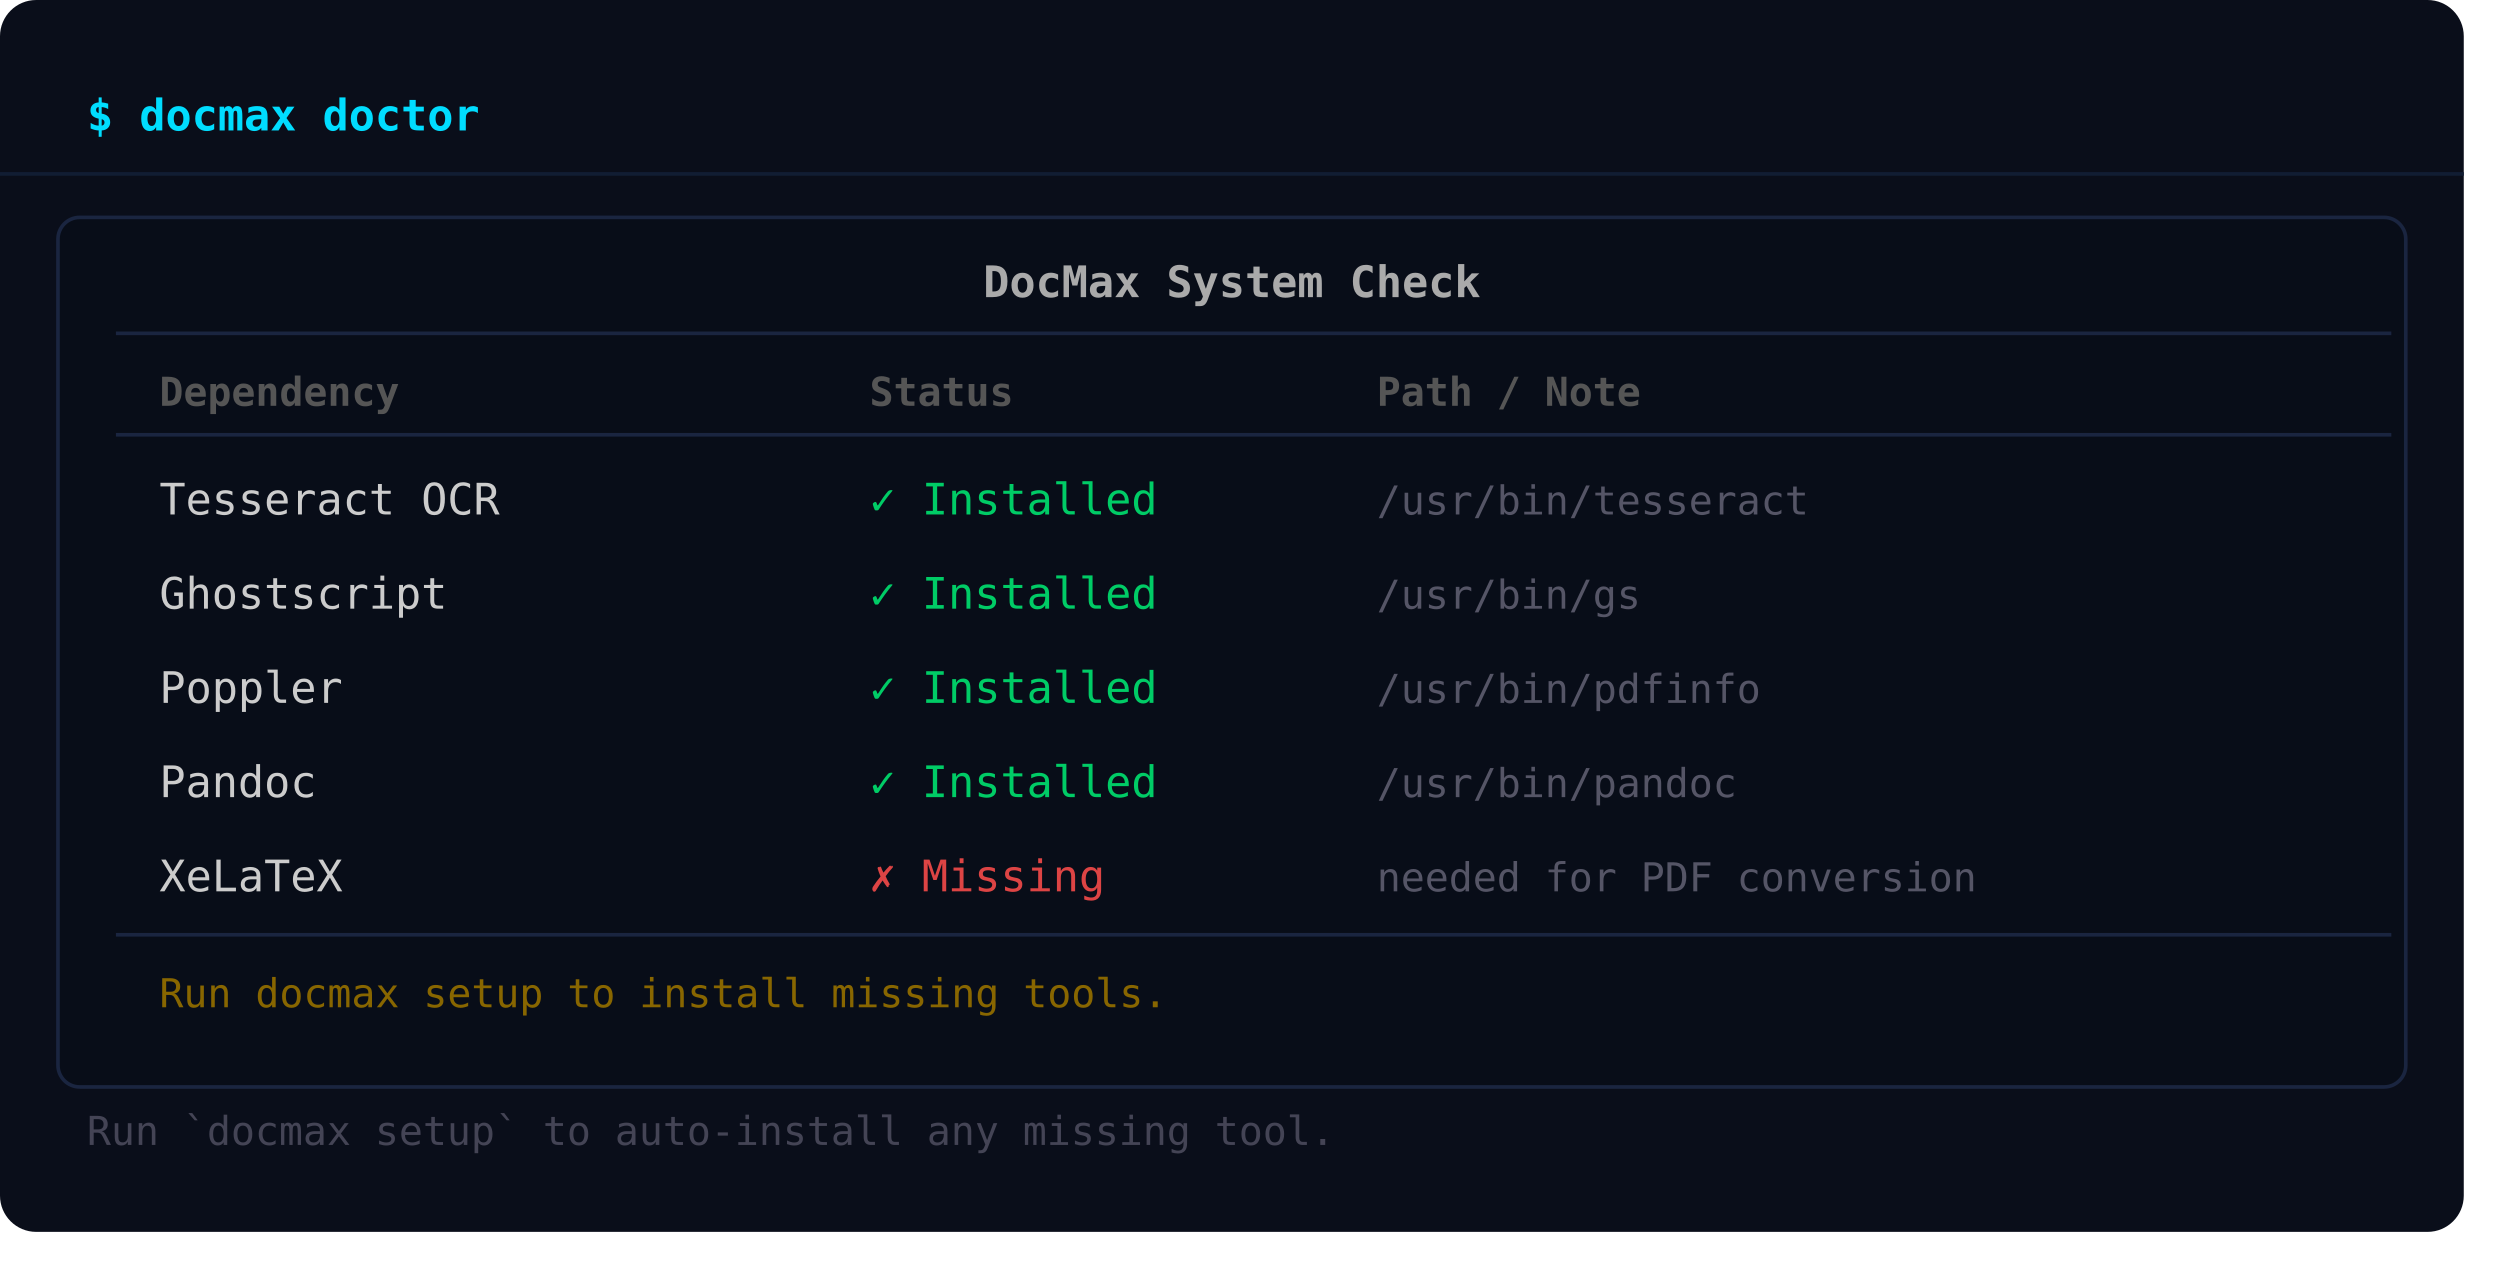
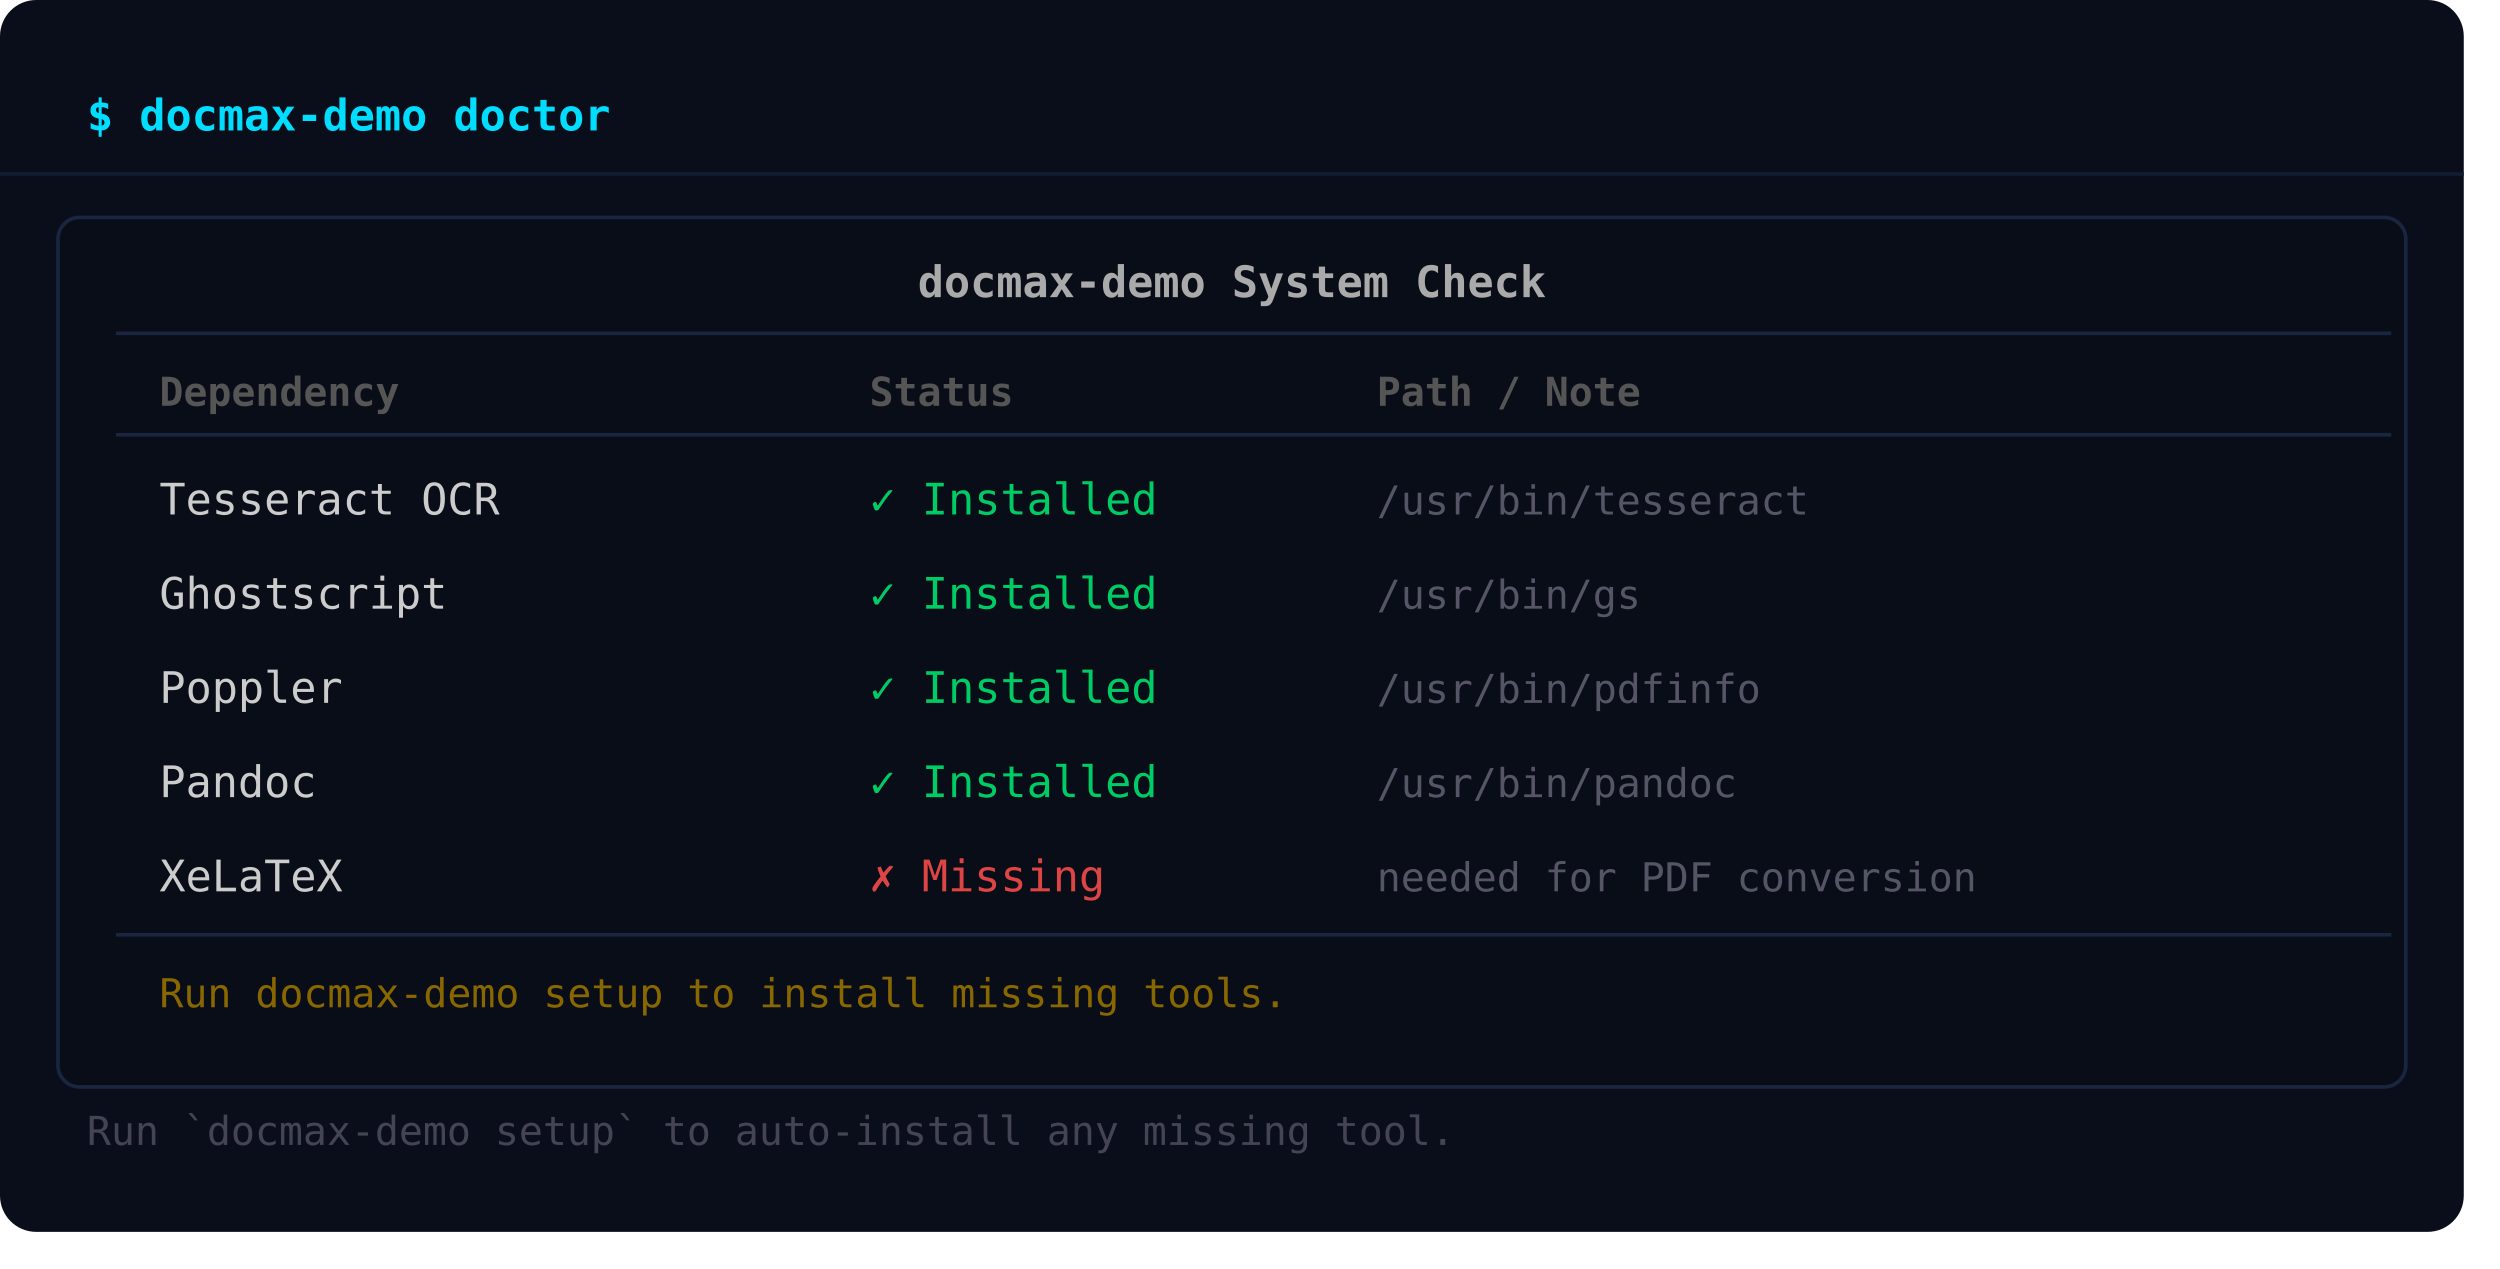
<svg xmlns="http://www.w3.org/2000/svg" width="100%" viewBox="0 0 690 350" role="img" style="">
  <rect width="680" height="340" rx="10" fill="#0a0e1a" style="fill:rgb(10, 14, 26);stroke:none;color:rgb(255, 255, 255);stroke-width:1px;stroke-linecap:butt;stroke-linejoin:miter;opacity:1;font-family:&quot;Anthropic Sans&quot;, -apple-system, BlinkMacSystemFont, &quot;Segoe UI&quot;, sans-serif;font-size:16px;font-weight:400;text-anchor:start;dominant-baseline:auto" />
-   <text x="24" y="36" font-family="monospace" font-size="12" fill="#00ddff" font-weight="700" style="fill:rgb(0, 221, 255);stroke:none;color:rgb(255, 255, 255);stroke-width:1px;stroke-linecap:butt;stroke-linejoin:miter;opacity:1;font-family:monospace;font-size:12px;font-weight:700;text-anchor:start;dominant-baseline:auto">$ docmax doctor</text>
+   <text x="24" y="36" font-family="monospace" font-size="12" fill="#00ddff" font-weight="700" style="fill:rgb(0, 221, 255);stroke:none;color:rgb(255, 255, 255);stroke-width:1px;stroke-linecap:butt;stroke-linejoin:miter;opacity:1;font-family:monospace;font-size:12px;font-weight:700;text-anchor:start;dominant-baseline:auto">$ docmax-demo doctor</text>
  <line x1="0" y1="48" x2="680" y2="48" stroke="#111d33" stroke-width="1" style="fill:rgb(0, 0, 0);stroke:rgb(17, 29, 51);color:rgb(255, 255, 255);stroke-width:1px;stroke-linecap:butt;stroke-linejoin:miter;opacity:1;font-family:&quot;Anthropic Sans&quot;, -apple-system, BlinkMacSystemFont, &quot;Segoe UI&quot;, sans-serif;font-size:16px;font-weight:400;text-anchor:start;dominant-baseline:auto" />
  <rect x="16" y="60" width="648" height="240" rx="6" fill="#080d18" stroke="#1a2540" stroke-width="1" style="fill:rgb(8, 13, 24);stroke:rgb(26, 37, 64);color:rgb(255, 255, 255);stroke-width:1px;stroke-linecap:butt;stroke-linejoin:miter;opacity:1;font-family:&quot;Anthropic Sans&quot;, -apple-system, BlinkMacSystemFont, &quot;Segoe UI&quot;, sans-serif;font-size:16px;font-weight:400;text-anchor:start;dominant-baseline:auto" />
-   <text x="340" y="82" text-anchor="middle" font-family="monospace" font-size="12" fill="#aaa" font-weight="700" style="fill:rgb(170, 170, 170);stroke:none;color:rgb(255, 255, 255);stroke-width:1px;stroke-linecap:butt;stroke-linejoin:miter;opacity:1;font-family:monospace;font-size:12px;font-weight:700;text-anchor:middle;dominant-baseline:auto">DocMax System Check</text>
+   <text x="340" y="82" text-anchor="middle" font-family="monospace" font-size="12" fill="#aaa" font-weight="700" style="fill:rgb(170, 170, 170);stroke:none;color:rgb(255, 255, 255);stroke-width:1px;stroke-linecap:butt;stroke-linejoin:miter;opacity:1;font-family:monospace;font-size:12px;font-weight:700;text-anchor:middle;dominant-baseline:auto">docmax-demo System Check</text>
  <line x1="32" y1="92" x2="660" y2="92" stroke="#1a2540" stroke-width="1" style="fill:rgb(0, 0, 0);stroke:rgb(26, 37, 64);color:rgb(255, 255, 255);stroke-width:1px;stroke-linecap:butt;stroke-linejoin:miter;opacity:1;font-family:&quot;Anthropic Sans&quot;, -apple-system, BlinkMacSystemFont, &quot;Segoe UI&quot;, sans-serif;font-size:16px;font-weight:400;text-anchor:start;dominant-baseline:auto" />
  <text x="44" y="112" font-family="monospace" font-size="11" fill="#555" font-weight="700" style="fill:rgb(85, 85, 85);stroke:none;color:rgb(255, 255, 255);stroke-width:1px;stroke-linecap:butt;stroke-linejoin:miter;opacity:1;font-family:monospace;font-size:11px;font-weight:700;text-anchor:start;dominant-baseline:auto">Dependency</text>
  <text x="240" y="112" font-family="monospace" font-size="11" fill="#555" font-weight="700" style="fill:rgb(85, 85, 85);stroke:none;color:rgb(255, 255, 255);stroke-width:1px;stroke-linecap:butt;stroke-linejoin:miter;opacity:1;font-family:monospace;font-size:11px;font-weight:700;text-anchor:start;dominant-baseline:auto">Status</text>
  <text x="380" y="112" font-family="monospace" font-size="11" fill="#555" font-weight="700" style="fill:rgb(85, 85, 85);stroke:none;color:rgb(255, 255, 255);stroke-width:1px;stroke-linecap:butt;stroke-linejoin:miter;opacity:1;font-family:monospace;font-size:11px;font-weight:700;text-anchor:start;dominant-baseline:auto">Path / Note</text>
  <line x1="32" y1="120" x2="660" y2="120" stroke="#1a2540" stroke-width="1" style="fill:rgb(0, 0, 0);stroke:rgb(26, 37, 64);color:rgb(255, 255, 255);stroke-width:1px;stroke-linecap:butt;stroke-linejoin:miter;opacity:1;font-family:&quot;Anthropic Sans&quot;, -apple-system, BlinkMacSystemFont, &quot;Segoe UI&quot;, sans-serif;font-size:16px;font-weight:400;text-anchor:start;dominant-baseline:auto" />
  <text x="44" y="142" font-family="monospace" font-size="12" fill="#ccc" style="fill:rgb(204, 204, 204);stroke:none;color:rgb(255, 255, 255);stroke-width:1px;stroke-linecap:butt;stroke-linejoin:miter;opacity:1;font-family:monospace;font-size:12px;font-weight:400;text-anchor:start;dominant-baseline:auto">Tesseract OCR</text>
  <text x="240" y="142" font-family="monospace" font-size="12" fill="#00cc66" style="fill:rgb(0, 204, 102);stroke:none;color:rgb(255, 255, 255);stroke-width:1px;stroke-linecap:butt;stroke-linejoin:miter;opacity:1;font-family:monospace;font-size:12px;font-weight:400;text-anchor:start;dominant-baseline:auto">✓ Installed</text>
  <text x="380" y="142" font-family="monospace" font-size="11" fill="#556" style="fill:rgb(85, 85, 102);stroke:none;color:rgb(255, 255, 255);stroke-width:1px;stroke-linecap:butt;stroke-linejoin:miter;opacity:1;font-family:monospace;font-size:11px;font-weight:400;text-anchor:start;dominant-baseline:auto">/usr/bin/tesseract</text>
  <text x="44" y="168" font-family="monospace" font-size="12" fill="#ccc" style="fill:rgb(204, 204, 204);stroke:none;color:rgb(255, 255, 255);stroke-width:1px;stroke-linecap:butt;stroke-linejoin:miter;opacity:1;font-family:monospace;font-size:12px;font-weight:400;text-anchor:start;dominant-baseline:auto">Ghostscript</text>
  <text x="240" y="168" font-family="monospace" font-size="12" fill="#00cc66" style="fill:rgb(0, 204, 102);stroke:none;color:rgb(255, 255, 255);stroke-width:1px;stroke-linecap:butt;stroke-linejoin:miter;opacity:1;font-family:monospace;font-size:12px;font-weight:400;text-anchor:start;dominant-baseline:auto">✓ Installed</text>
  <text x="380" y="168" font-family="monospace" font-size="11" fill="#556" style="fill:rgb(85, 85, 102);stroke:none;color:rgb(255, 255, 255);stroke-width:1px;stroke-linecap:butt;stroke-linejoin:miter;opacity:1;font-family:monospace;font-size:11px;font-weight:400;text-anchor:start;dominant-baseline:auto">/usr/bin/gs</text>
  <text x="44" y="194" font-family="monospace" font-size="12" fill="#ccc" style="fill:rgb(204, 204, 204);stroke:none;color:rgb(255, 255, 255);stroke-width:1px;stroke-linecap:butt;stroke-linejoin:miter;opacity:1;font-family:monospace;font-size:12px;font-weight:400;text-anchor:start;dominant-baseline:auto">Poppler</text>
  <text x="240" y="194" font-family="monospace" font-size="12" fill="#00cc66" style="fill:rgb(0, 204, 102);stroke:none;color:rgb(255, 255, 255);stroke-width:1px;stroke-linecap:butt;stroke-linejoin:miter;opacity:1;font-family:monospace;font-size:12px;font-weight:400;text-anchor:start;dominant-baseline:auto">✓ Installed</text>
  <text x="380" y="194" font-family="monospace" font-size="11" fill="#556" style="fill:rgb(85, 85, 102);stroke:none;color:rgb(255, 255, 255);stroke-width:1px;stroke-linecap:butt;stroke-linejoin:miter;opacity:1;font-family:monospace;font-size:11px;font-weight:400;text-anchor:start;dominant-baseline:auto">/usr/bin/pdfinfo</text>
  <text x="44" y="220" font-family="monospace" font-size="12" fill="#ccc" style="fill:rgb(204, 204, 204);stroke:none;color:rgb(255, 255, 255);stroke-width:1px;stroke-linecap:butt;stroke-linejoin:miter;opacity:1;font-family:monospace;font-size:12px;font-weight:400;text-anchor:start;dominant-baseline:auto">Pandoc</text>
  <text x="240" y="220" font-family="monospace" font-size="12" fill="#00cc66" style="fill:rgb(0, 204, 102);stroke:none;color:rgb(255, 255, 255);stroke-width:1px;stroke-linecap:butt;stroke-linejoin:miter;opacity:1;font-family:monospace;font-size:12px;font-weight:400;text-anchor:start;dominant-baseline:auto">✓ Installed</text>
  <text x="380" y="220" font-family="monospace" font-size="11" fill="#556" style="fill:rgb(85, 85, 102);stroke:none;color:rgb(255, 255, 255);stroke-width:1px;stroke-linecap:butt;stroke-linejoin:miter;opacity:1;font-family:monospace;font-size:11px;font-weight:400;text-anchor:start;dominant-baseline:auto">/usr/bin/pandoc</text>
  <text x="44" y="246" font-family="monospace" font-size="12" fill="#ccc" style="fill:rgb(204, 204, 204);stroke:none;color:rgb(255, 255, 255);stroke-width:1px;stroke-linecap:butt;stroke-linejoin:miter;opacity:1;font-family:monospace;font-size:12px;font-weight:400;text-anchor:start;dominant-baseline:auto">XeLaTeX</text>
  <text x="240" y="246" font-family="monospace" font-size="12" fill="#dd4444" style="fill:rgb(221, 68, 68);stroke:none;color:rgb(255, 255, 255);stroke-width:1px;stroke-linecap:butt;stroke-linejoin:miter;opacity:1;font-family:monospace;font-size:12px;font-weight:400;text-anchor:start;dominant-baseline:auto">✗ Missing</text>
  <text x="380" y="246" font-family="monospace" font-size="11" fill="#556" style="fill:rgb(85, 85, 102);stroke:none;color:rgb(255, 255, 255);stroke-width:1px;stroke-linecap:butt;stroke-linejoin:miter;opacity:1;font-family:monospace;font-size:11px;font-weight:400;text-anchor:start;dominant-baseline:auto">needed for PDF conversion</text>
  <line x1="32" y1="258" x2="660" y2="258" stroke="#1a2540" stroke-width="1" style="fill:rgb(0, 0, 0);stroke:rgb(26, 37, 64);color:rgb(255, 255, 255);stroke-width:1px;stroke-linecap:butt;stroke-linejoin:miter;opacity:1;font-family:&quot;Anthropic Sans&quot;, -apple-system, BlinkMacSystemFont, &quot;Segoe UI&quot;, sans-serif;font-size:16px;font-weight:400;text-anchor:start;dominant-baseline:auto" />
-   <text x="44" y="278" font-family="monospace" font-size="11" fill="#886600" style="fill:rgb(136, 102, 0);stroke:none;color:rgb(255, 255, 255);stroke-width:1px;stroke-linecap:butt;stroke-linejoin:miter;opacity:1;font-family:monospace;font-size:11px;font-weight:400;text-anchor:start;dominant-baseline:auto">Run docmax setup to install missing tools.</text>
-   <text x="24" y="316" font-family="monospace" font-size="11" fill="#445" style="fill:rgb(68, 68, 85);stroke:none;color:rgb(255, 255, 255);stroke-width:1px;stroke-linecap:butt;stroke-linejoin:miter;opacity:1;font-family:monospace;font-size:11px;font-weight:400;text-anchor:start;dominant-baseline:auto">Run `docmax setup` to auto-install any missing tool.</text>
+   <text x="44" y="278" font-family="monospace" font-size="11" fill="#886600" style="fill:rgb(136, 102, 0);stroke:none;color:rgb(255, 255, 255);stroke-width:1px;stroke-linecap:butt;stroke-linejoin:miter;opacity:1;font-family:monospace;font-size:11px;font-weight:400;text-anchor:start;dominant-baseline:auto">Run docmax-demo setup to install missing tools.</text>
+   <text x="24" y="316" font-family="monospace" font-size="11" fill="#445" style="fill:rgb(68, 68, 85);stroke:none;color:rgb(255, 255, 255);stroke-width:1px;stroke-linecap:butt;stroke-linejoin:miter;opacity:1;font-family:monospace;font-size:11px;font-weight:400;text-anchor:start;dominant-baseline:auto">Run `docmax-demo setup` to auto-install any missing tool.</text>
</svg>
